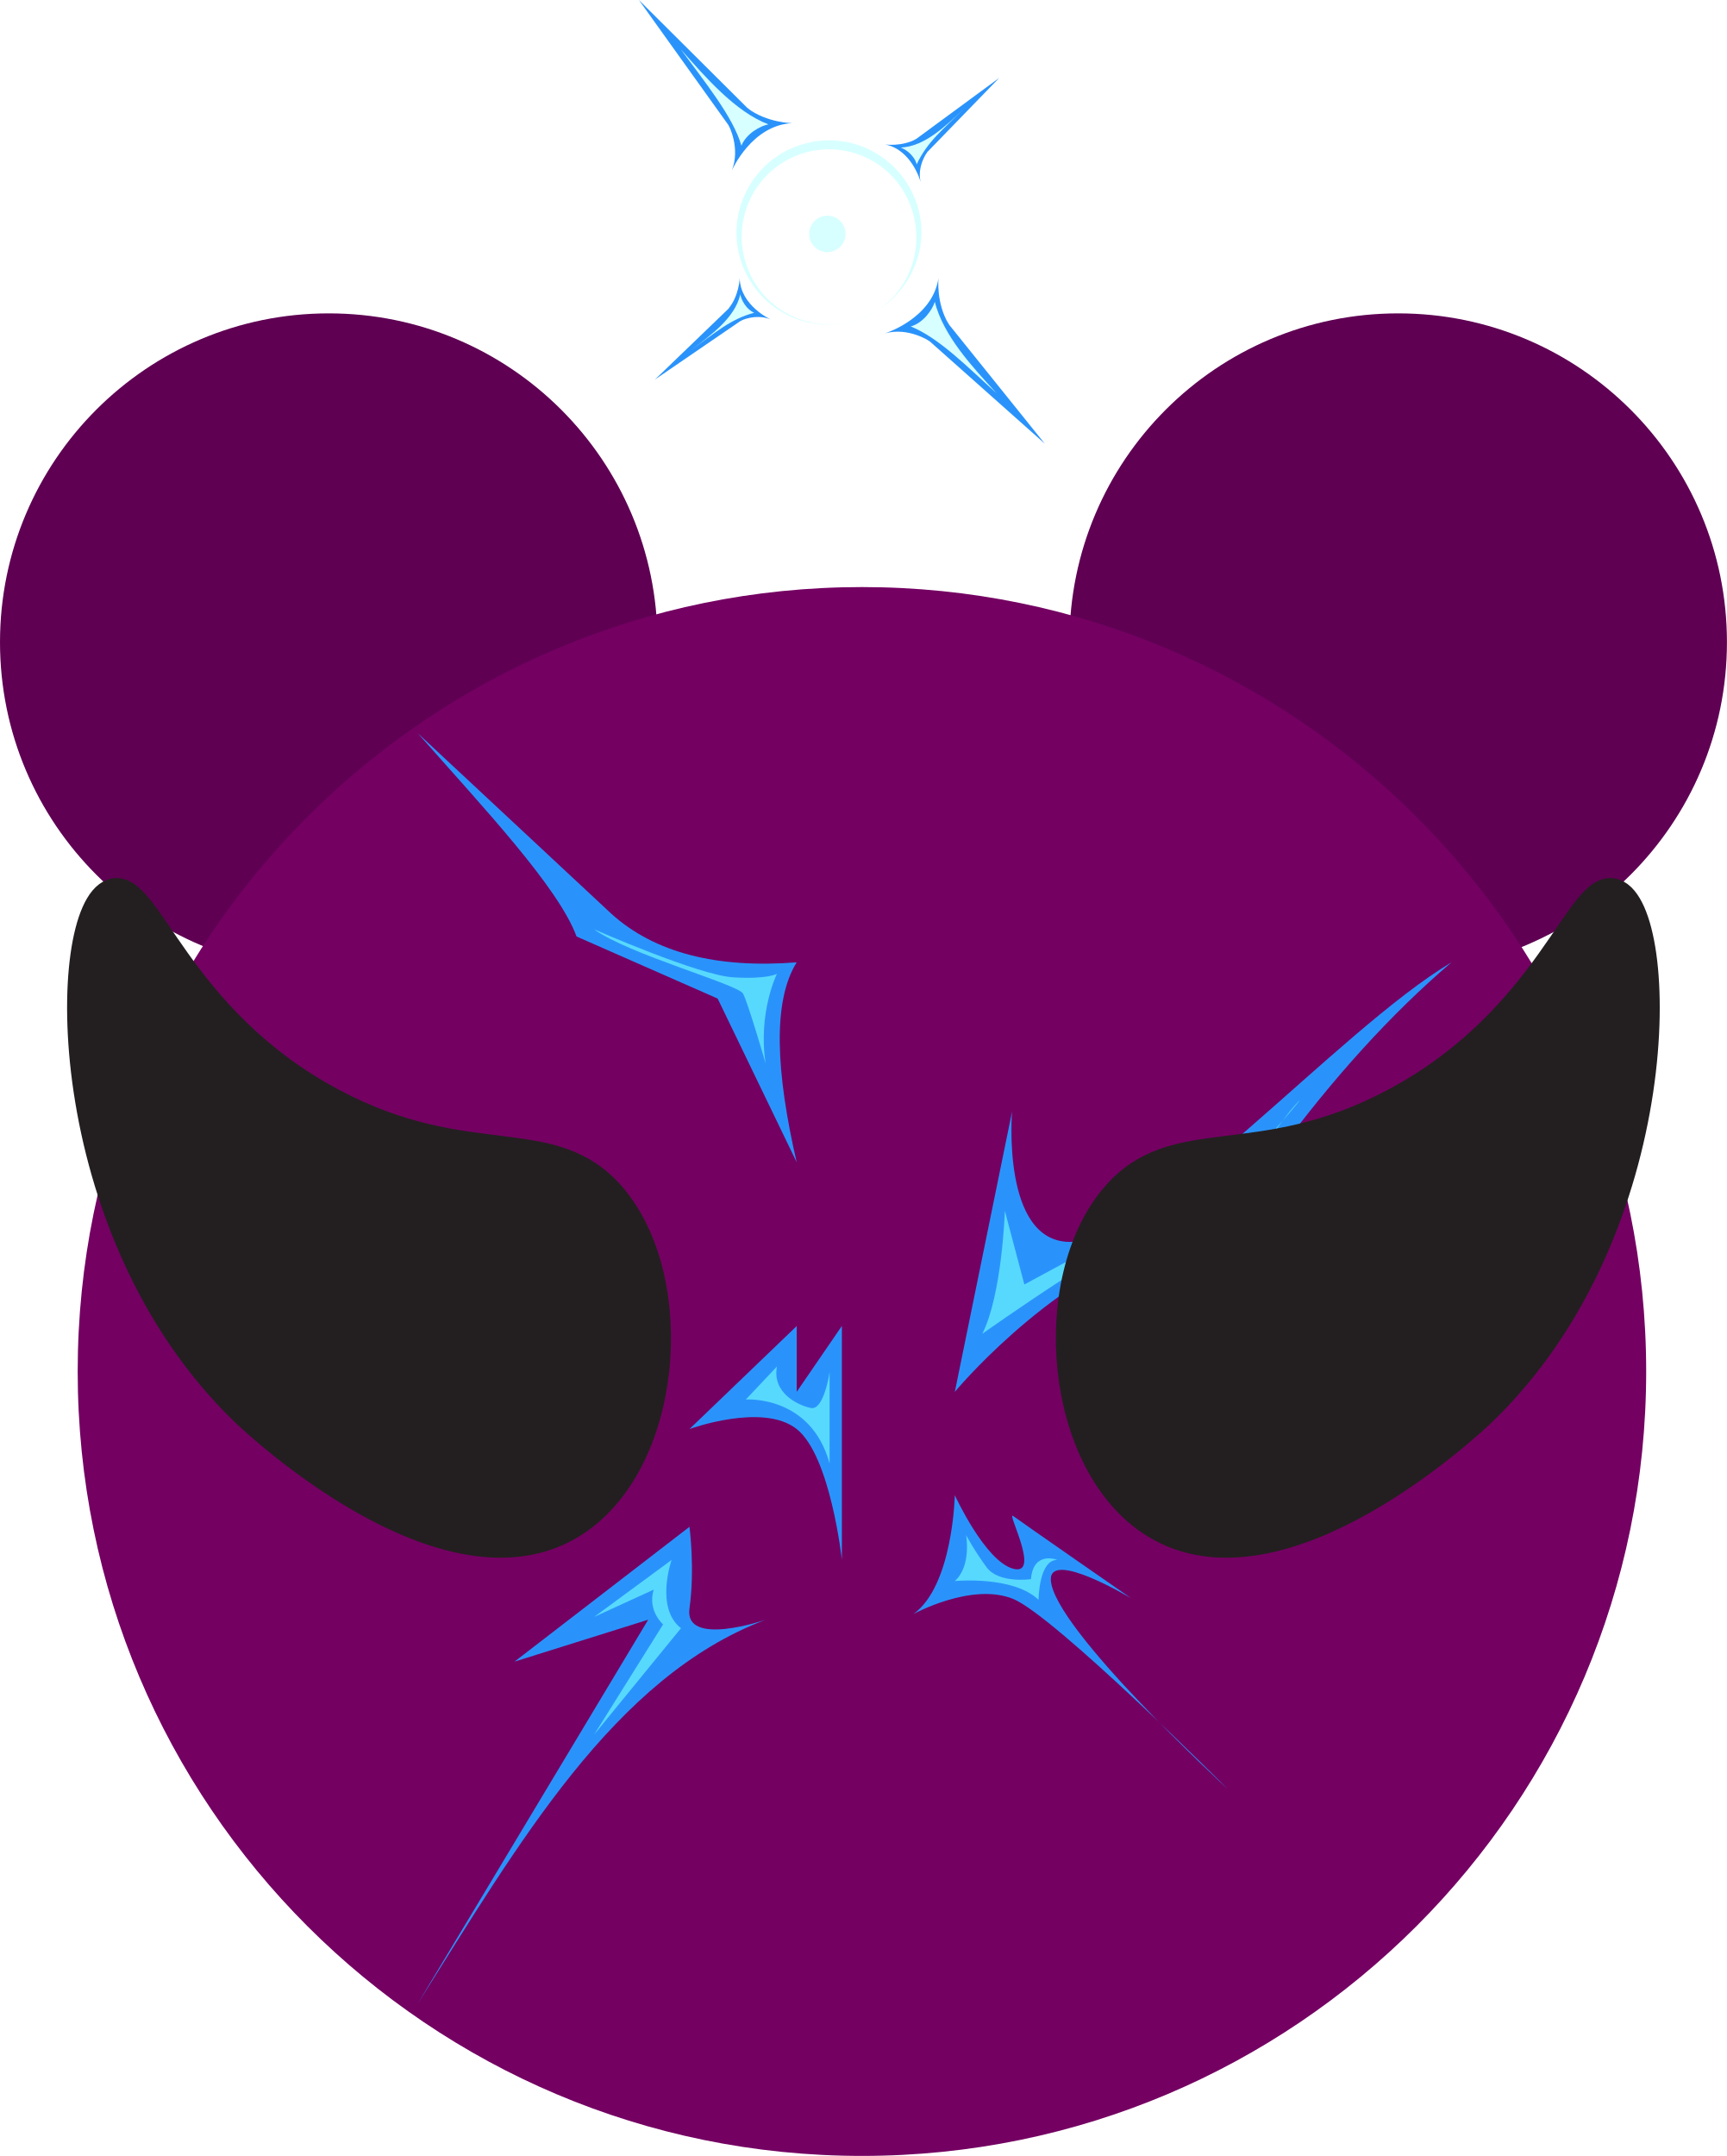
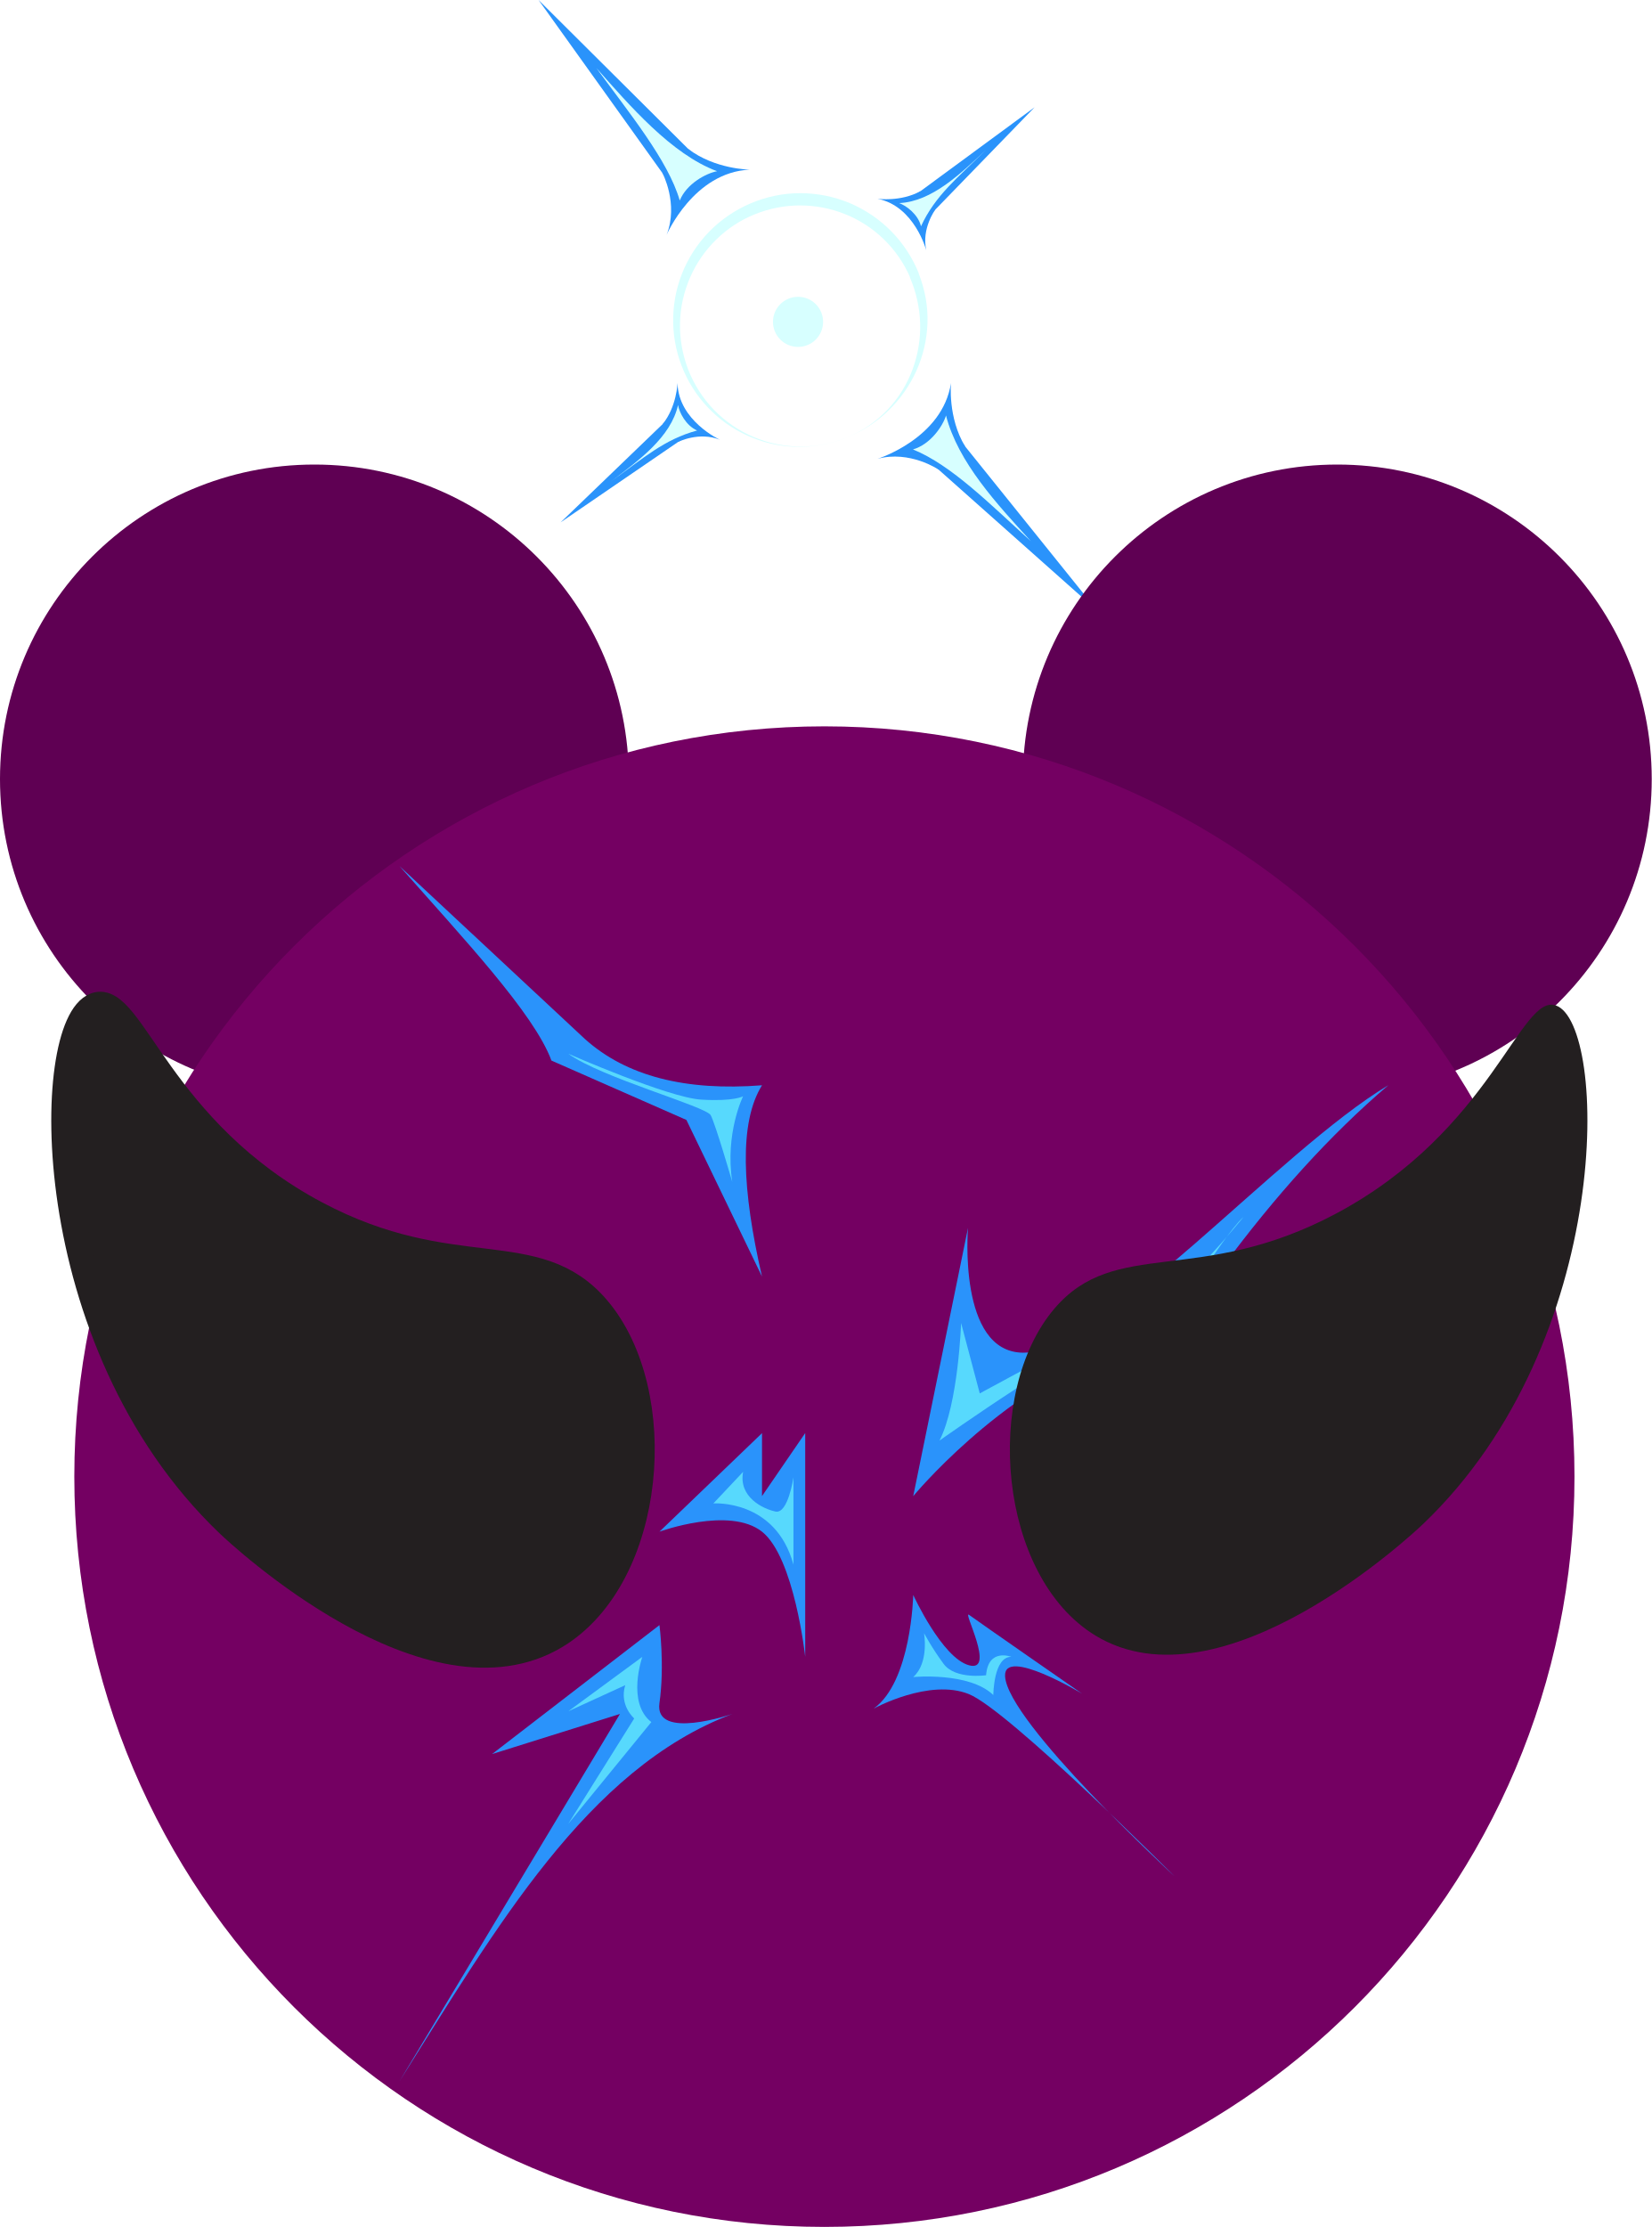
- <svg xmlns="http://www.w3.org/2000/svg" id="Layer_1" data-name="Layer 1" viewBox="0 0 191.15 238.6">
+ <svg xmlns="http://www.w3.org/2000/svg" id="Layer_1" data-name="Layer 1" viewBox="0 0 191.15 257.67">
  <defs>
    <style>
      .cls-1 {
        fill: #5f0053;
      }

-       .cls-1, .cls-2, .cls-3, .cls-4, .cls-5 {
+       .cls-1, .cls-2, .cls-3, .cls-4, .cls-5, .cls-6 {
        stroke-width: 0px;
      }

      .cls-2 {
        fill: #740062;
      }

      .cls-3 {
        fill: #57d9fd;
      }

-       .cls-6 {
+       .cls-4, .cls-7 {
        fill: #231f20;
+       }
+ 
+       .cls-7 {
        stroke: #231f20;
        stroke-miterlimit: 10;
        stroke-width: 3px;
      }

-       .cls-4 {
+       .cls-5 {
        fill: #2a93fb;
      }

-       .cls-5 {
+       .cls-6 {
        fill: #d7ffff;
      }
    </style>
  </defs>
-   <circle class="cls-1" cx="36.39" cy="71.07" r="36.39" />
-   <circle class="cls-1" cx="154.77" cy="71.07" r="36.39" />
-   <circle class="cls-2" cx="95.41" cy="151.78" r="86.81" />
  <g>
-     <path class="cls-4" d="M88.19,128.63l-8.75-18.12-15.62-6.87c-2.01-5.46-10.32-14.26-17.58-22.5l21.45,20c4.8,4.32,11.68,6.05,20.5,5.36-2.69,4.31-2.31,12.12,0,22.14Z" />
-     <path class="cls-4" d="M88.19,146.75l-11.87,11.4s8.12-2.97,11.87,0c3.75,2.97,5,14.48,5,14.48v-25.89l-5,7.29v-7.29Z" />
-     <path class="cls-4" d="M76.32,168.97l-19.37,14.92,14.8-4.64-25.51,42.49c11.1-17.55,21.67-36.15,38.52-42.49,0,0-9.06,3.12-8.44-1.25.62-4.37,0-9.03,0-9.03Z" />
-     <path class="cls-4" d="M131.62,135.7c2.81.2-6.9,18.34-6.9,18.34,10.65-19.26,22.32-35.92,35.96-47.55-12.75,7.62-32.97,31.05-42.3,30.95-7.56-.09-6.35-14.44-6.35-14.44l-6.34,31.04s9.78-11.85,22.48-16.6" />
-     <path class="cls-4" d="M105.69,165.5s-.21,10-4.58,13.12c0,0,6.46-3.54,11.04-1.67,4.58,1.87,23.75,21.04,23.75,21.04,0,0-19.34-17.82-19.58-23.13-.16-3.42,8.91,2.03,8.91,2.03,0,0-12.24-8.49-13.07-9.11-.83-.62,3.12,6.67,0,5.83-3.12-.83-6.46-8.12-6.46-8.12Z" />
-     <path class="cls-3" d="M84.75,117.69s-1.95-6.72-2.5-7.73c-.55-1.02-12.69-4.35-16.48-7.11,0,0,11.56,5.08,15.39,5.31,3.83.23,4.84-.39,4.84-.39,0,0-2.12,4.3-1.25,9.92Z" />
-     <path class="cls-3" d="M111.23,134.02s-.31,9.3-2.5,13.59c0,0,16.33-11.59,21.53-13.05,5.21-1.46,2.92,3.12,2.92,3.12,0,0,8.12-13.64,10.73-15.94,0,0-7.29,9.06-10.73,10.31-3.44,1.25-16.35,8.23-19.79,10.1l-2.16-8.15Z" />
-     <path class="cls-3" d="M86,151.23l-3.44,3.65s7.19-.52,9.27,7.08v-10.1s-.62,4.27-2.08,3.96c-1.46-.31-4.29-1.68-3.75-4.58Z" />
-     <path class="cls-3" d="M65.77,178.94l8.57-6.3s-1.86,5.29,1.04,7.55l-9.61,11.77,7.63-12.19s-1.76-1.51-1.04-3.85l-6.59,3.02Z" />
-     <path class="cls-3" d="M106.94,169.87s.62,3.44-1.25,5.1c0,0,6.46-.62,9.27,2.08,0,0,.02-4.44,2.08-4.42,0,0-2.66-1.06-2.92,2.13,0,0-3.54.52-4.9-1.3-1.35-1.82-2.29-3.59-2.29-3.59Z" />
-   </g>
-   <path class="cls-6" d="M127.84,168.76c13.96,8.53,35.02-11.25,36.23-12.41,21.2-20.36,20.41-55.55,14.68-57.59-3.94-1.4-7.06,13.92-24.4,23.16-15.12,8.06-24.3,2.55-31.05,10.52-7.9,9.33-6.23,29.75,4.54,36.32Z" />
-   <path class="cls-6" d="M63.31,168.76c-13.96,8.53-35.02-11.25-36.23-12.41-21.2-20.36-20.41-55.55-14.68-57.59,3.94-1.4,7.06,13.92,24.4,23.16,15.12,8.06,24.3,2.55,31.05,10.52,7.9,9.33,6.23,29.75-4.54,36.32Z" />
-   <g>
-     <path class="cls-5" d="M93.6,25.88c0,1.11-.9,2.02-2.01,2.02s-2.02-.9-2.02-2.01.9-2.02,2.01-2.02,2.02.9,2.02,2.01Z" />
+     <path class="cls-6" d="M95.26,37.24c0,1.6-1.3,2.9-2.9,2.9s-2.9-1.3-2.9-2.9,1.3-2.9,2.9-2.9,2.9,1.3,2.9,2.9Z" />
    <g>
-       <path class="cls-4" d="M84.12,13.33c-.32.04-.67.14-.99.3-.42.21-.81.51-1.05.87-.21.31-.31.66-.24,1.03L70.72,0l13.4,13.33Z" />
-       <path class="cls-4" d="M80.67,13.9s1.32,2.47.34,4.97c0,0,2.18-5.03,6.68-5.24,0,0-2.8-.03-4.95-1.66l-2.08,1.93Z" />
-       <path class="cls-5" d="M85.07,13.76c-.88.16-2.45,1-3,2.36-.93-3.23-4.11-7.1-6.7-10.65,2.64,2.98,6.03,6.93,9.71,8.3Z" />
+       <path class="cls-5" d="M81.61,19.18c-.47.06-.96.21-1.43.44-.61.3-1.16.74-1.51,1.25-.3.44-.44.94-.34,1.48L62.33,0l19.28,19.18Z" />
+       <path class="cls-5" d="M76.66,20.01s1.9,3.55.49,7.16c0,0,3.13-7.25,9.62-7.54,0,0-4.04-.04-7.12-2.4l-3,2.78Z" />
+       <path class="cls-6" d="M82.99,19.81c-1.27.24-3.53,1.44-4.32,3.39-1.34-4.65-5.92-10.21-9.65-15.33,3.81,4.29,8.68,9.98,13.97,11.94Z" />
    </g>
    <g>
-       <path class="cls-4" d="M103.82,34.38c-.07.32-.21.65-.41.95-.25.4-.59.75-.98.95-.33.17-.68.23-1.05.13l14.27,12.69-11.84-14.72Z" />
-       <path class="cls-4" d="M102.88,37.75s-2.32-1.57-4.91-.86c0,0,5.24-1.64,5.91-6.1,0,0-.27,2.79,1.14,5.09l-2.14,1.87Z" />
-       <path class="cls-5" d="M103.48,33.39c-.26.86-1.25,2.33-2.66,2.74,3.11,1.26,6.22,4.43,9.48,7.38-2.69-2.94-5.86-6.32-6.83-10.12Z" />
+       <path class="cls-5" d="M109.97,49.49c-.1.46-.31.93-.59,1.37-.36.58-.85,1.08-1.41,1.37-.47.25-.99.34-1.51.18l20.55,18.27-17.05-21.19Z" />
+       <path class="cls-5" d="M108.62,54.33s-3.33-2.26-7.07-1.24c0,0,7.54-2.35,8.51-8.78,0,0-.39,4.02,1.63,7.33l-3.08,2.69Z" />
+       <path class="cls-6" d="M109.49,48.06c-.37,1.24-1.81,3.36-3.83,3.94,4.48,1.82,8.95,6.37,13.65,10.62-3.87-4.24-8.43-9.1-9.83-14.56Z" />
    </g>
    <g>
-       <path class="cls-4" d="M100.39,16.13c.21.06.43.16.63.3.26.18.49.42.61.68.11.22.14.47.05.71l8.93-9.2-10.22,7.51Z" />
-       <path class="cls-4" d="M102.62,16.86s-1.12,1.51-.72,3.27c0,0-.94-3.56-3.92-4.14,0,0,1.86.26,3.45-.61l1.19,1.49Z" />
-       <path class="cls-5" d="M99.71,16.33c.57.2,1.53.91,1.76,1.86,1.15-2.48,2.93-3.89,5.23-6.14-2.02,1.89-4.33,4.16-6.99,4.28Z" />
+       <path class="cls-5" d="M105.03,23.22c.3.08.62.23.9.43.38.26.7.6.88.98.15.32.2.67.08,1.02l12.85-13.24-14.71,10.81Z" />
+       <path class="cls-5" d="M108.24,24.26s-1.61,2.17-1.04,4.7c0,0-1.36-5.12-5.64-5.96,0,0,2.68.38,4.96-.88l1.71,2.14Z" />
+       <path class="cls-6" d="M104.06,23.5c.82.28,2.2,1.31,2.53,2.68,1.65-3.57,4.22-5.59,7.52-8.84-2.9,2.72-6.23,5.98-10.05,6.16Z" />
    </g>
    <g>
-       <path class="cls-4" d="M81.63,33.2c.02.22.09.45.19.67.13.29.33.55.57.72.2.14.44.21.69.17l-10.58,7.24,9.14-8.8Z" />
-       <path class="cls-4" d="M81.96,35.51s1.68-.85,3.34-.16c0,0-3.35-1.53-3.42-4.56,0,0-.06,1.88-1.19,3.3l1.26,1.43Z" />
-       <path class="cls-5" d="M81.94,32.56c.1.6.64,1.66,1.54,2.05-2.64.71-4.33,2.23-6.94,4.11,2.2-1.67,4.83-3.56,5.41-6.16Z" />
+       <path class="cls-5" d="M78.03,47.78c.03.31.13.65.27.96.19.41.48.79.82,1.03.29.2.63.31.99.25l-15.23,10.42,13.15-12.66Z" />
+       <path class="cls-5" d="M78.52,51.12s2.41-1.22,4.81-.23c0,0-4.82-2.21-4.92-6.57,0,0-.08,2.71-1.71,4.74l1.82,2.05Z" />
+       <path class="cls-6" d="M78.47,46.86c.14.86.92,2.39,2.21,2.95-3.8,1.02-6.23,3.21-9.99,5.91,3.17-2.4,6.96-5.12,7.78-8.86Z" />
    </g>
-     <path class="cls-5" d="M101.29,22.01c.25.63.43,1.28.55,1.94.12.66.17,1.34.15,2.01-.04,1.34-.35,2.66-.9,3.86-.27.6-.6,1.18-.98,1.71-.38.54-.81,1.03-1.28,1.49-.47.46-.98.86-1.53,1.22-.55.36-1.12.66-1.72.91-1.2.5-2.5.77-3.8.78-1.3.01-2.61-.23-3.83-.72-.61-.24-1.19-.54-1.75-.9-.55-.35-1.07-.76-1.55-1.22-.95-.91-1.72-2.01-2.26-3.23-.54-1.21-.84-2.54-.86-3.88-.03-1.34.2-2.69.7-3.95.5-1.25,1.24-2.42,2.18-3.39.95-.97,2.09-1.76,3.35-2.29.63-.26,1.28-.47,1.95-.61.67-.14,1.35-.21,2.03-.21.68,0,1.37.07,2.04.2.67.13,1.32.34,1.95.6,1.26.53,2.4,1.31,3.35,2.28.95.97,1.7,2.13,2.2,3.39ZM100.6,22.3c-.5-1.15-1.22-2.2-2.12-3.06-.89-.87-1.95-1.56-3.11-2.02-1.15-.46-2.39-.7-3.62-.7-1.24,0-2.47.24-3.62.71-2.31.92-4.22,2.79-5.22,5.09-.5,1.15-.78,2.4-.81,3.67-.03,1.26.2,2.54.66,3.73.47,1.19,1.16,2.29,2.06,3.22.9.92,1.98,1.68,3.17,2.18,1.19.51,2.49.78,3.79.79.65,0,1.3-.06,1.94-.18.64-.13,1.26-.32,1.87-.57.6-.25,1.18-.56,1.71-.93.54-.37,1.03-.79,1.48-1.26.45-.47.84-.98,1.19-1.53.34-.55.62-1.13.85-1.73.45-1.2.65-2.48.61-3.75-.02-.63-.1-1.26-.24-1.87-.14-.61-.33-1.21-.59-1.79Z" />
+     <path class="cls-6" d="M106.33,31.67c.36.9.62,1.84.8,2.8.17.95.24,1.92.21,2.89-.06,1.93-.51,3.83-1.29,5.56-.39.87-.87,1.69-1.41,2.46-.54.77-1.17,1.49-1.84,2.14-.67.66-1.42,1.24-2.2,1.75-.78.51-1.62.95-2.48,1.31-1.73.72-3.6,1.1-5.48,1.12-1.88.02-3.76-.33-5.51-1.03-.87-.35-1.72-.78-2.51-1.29-.8-.51-1.54-1.1-2.22-1.76-1.37-1.31-2.48-2.9-3.25-4.65-.77-1.75-1.2-3.66-1.24-5.58-.04-1.93.29-3.87,1-5.68.71-1.81,1.78-3.48,3.14-4.88,1.36-1.4,3.01-2.53,4.82-3.3.9-.38,1.84-.68,2.81-.88.96-.2,1.95-.3,2.93-.3.98,0,1.97.1,2.93.29.96.19,1.91.49,2.81.86,1.81.77,3.46,1.89,4.83,3.29,1.37,1.4,2.45,3.07,3.17,4.87ZM105.33,32.09c-.72-1.66-1.76-3.16-3.05-4.41-1.29-1.25-2.81-2.24-4.47-2.9-1.65-.67-3.44-1.01-5.22-1.01-1.78,0-3.56.35-5.22,1.02-3.32,1.32-6.08,4.01-7.51,7.33-.72,1.66-1.13,3.46-1.16,5.28-.04,1.82.29,3.65.95,5.37.67,1.71,1.68,3.3,2.96,4.63,1.29,1.33,2.84,2.41,4.56,3.14,1.72.73,3.58,1.13,5.45,1.13.94,0,1.87-.08,2.79-.27.92-.18,1.82-.46,2.68-.81.86-.36,1.69-.81,2.46-1.34.77-.53,1.49-1.14,2.13-1.81.65-.67,1.22-1.42,1.71-2.2.49-.79.9-1.63,1.22-2.49.64-1.73.94-3.58.88-5.39-.03-.91-.15-1.81-.35-2.7-.2-.88-.48-1.75-.84-2.57Z" />
  </g>
+   <circle class="cls-1" cx="36.39" cy="90.14" r="36.39" />
+   <circle class="cls-1" cx="154.77" cy="90.14" r="36.39" />
+   <circle class="cls-2" cx="95.41" cy="170.85" r="86.81" />
+   <g>
+     <path class="cls-5" d="M88.19,147.7l-8.75-18.12-15.62-6.87c-2.01-5.46-10.32-14.26-17.58-22.5l21.45,20c4.8,4.32,11.68,6.05,20.5,5.36-2.69,4.31-2.31,12.12,0,22.14Z" />
+     <path class="cls-5" d="M88.19,165.82l-11.87,11.4s8.12-2.97,11.87,0c3.75,2.97,5,14.48,5,14.48v-25.89l-5,7.29v-7.29Z" />
+     <path class="cls-5" d="M76.32,188.03l-19.37,14.92,14.8-4.64-25.51,42.49c11.1-17.55,21.67-36.15,38.52-42.49,0,0-9.06,3.12-8.44-1.25.62-4.37,0-9.03,0-9.03Z" />
+     <path class="cls-5" d="M131.62,154.77c2.81.2-6.9,18.34-6.9,18.34,10.65-19.26,22.32-35.92,35.96-47.55-12.75,7.62-32.97,31.05-42.3,30.95-7.56-.09-6.35-14.44-6.35-14.44l-6.34,31.04s9.78-11.85,22.48-16.6" />
+     <path class="cls-5" d="M105.69,184.57s-.21,10-4.58,13.12c0,0,6.46-3.54,11.04-1.67,4.58,1.87,23.75,21.04,23.75,21.04,0,0-19.34-17.82-19.58-23.13-.16-3.42,8.91,2.03,8.91,2.03,0,0-12.24-8.49-13.07-9.11-.83-.62,3.12,6.67,0,5.83-3.12-.83-6.46-8.12-6.46-8.12Z" />
+     <path class="cls-3" d="M84.75,136.76s-1.95-6.72-2.5-7.73c-.55-1.02-12.69-4.35-16.48-7.11,0,0,11.56,5.08,15.39,5.31,3.83.23,4.84-.39,4.84-.39,0,0-2.12,4.3-1.25,9.92Z" />
+     <path class="cls-3" d="M111.23,153.09s-.31,9.3-2.5,13.59c0,0,16.33-11.59,21.53-13.05,5.21-1.46,2.92,3.12,2.92,3.12,0,0,8.12-13.64,10.73-15.94,0,0-7.29,9.06-10.73,10.31-3.44,1.25-16.35,8.23-19.79,10.1l-2.16-8.15Z" />
+     <path class="cls-3" d="M86,170.3l-3.44,3.65s7.19-.52,9.27,7.08v-10.1s-.62,4.27-2.08,3.96c-1.46-.31-4.29-1.68-3.75-4.58Z" />
+     <path class="cls-3" d="M65.77,198l8.57-6.3s-1.86,5.29,1.04,7.55l-9.61,11.77,7.63-12.19s-1.76-1.51-1.04-3.85l-6.59,3.02Z" />
+     <path class="cls-3" d="M106.94,188.94s.62,3.44-1.25,5.1c0,0,6.46-.62,9.27,2.08,0,0,.02-4.44,2.08-4.42,0,0-2.66-1.06-2.92,2.13,0,0-3.54.52-4.9-1.3-1.35-1.82-2.29-3.59-2.29-3.59Z" />
+   </g>
+   <path class="cls-4" d="M126.78,189.24c14.62,8.88,36.67-11.71,37.93-12.92,22.2-21.2,21.37-57.85,15.37-59.98-4.12-1.46-7.39,14.5-25.54,24.12-15.83,8.39-25.44,2.65-32.51,10.95-8.27,9.71-6.52,30.98,4.75,37.83Z" />
+   <path class="cls-7" d="M64.37,189.24c-14.62,8.88-36.67-11.71-37.93-12.92-22.2-21.2-21.37-57.85-15.37-59.98,4.12-1.46,7.39,14.5,25.54,24.12,15.83,8.39,25.44,2.65,32.51,10.95,8.27,9.71,6.52,30.98-4.75,37.83Z" />
</svg>
